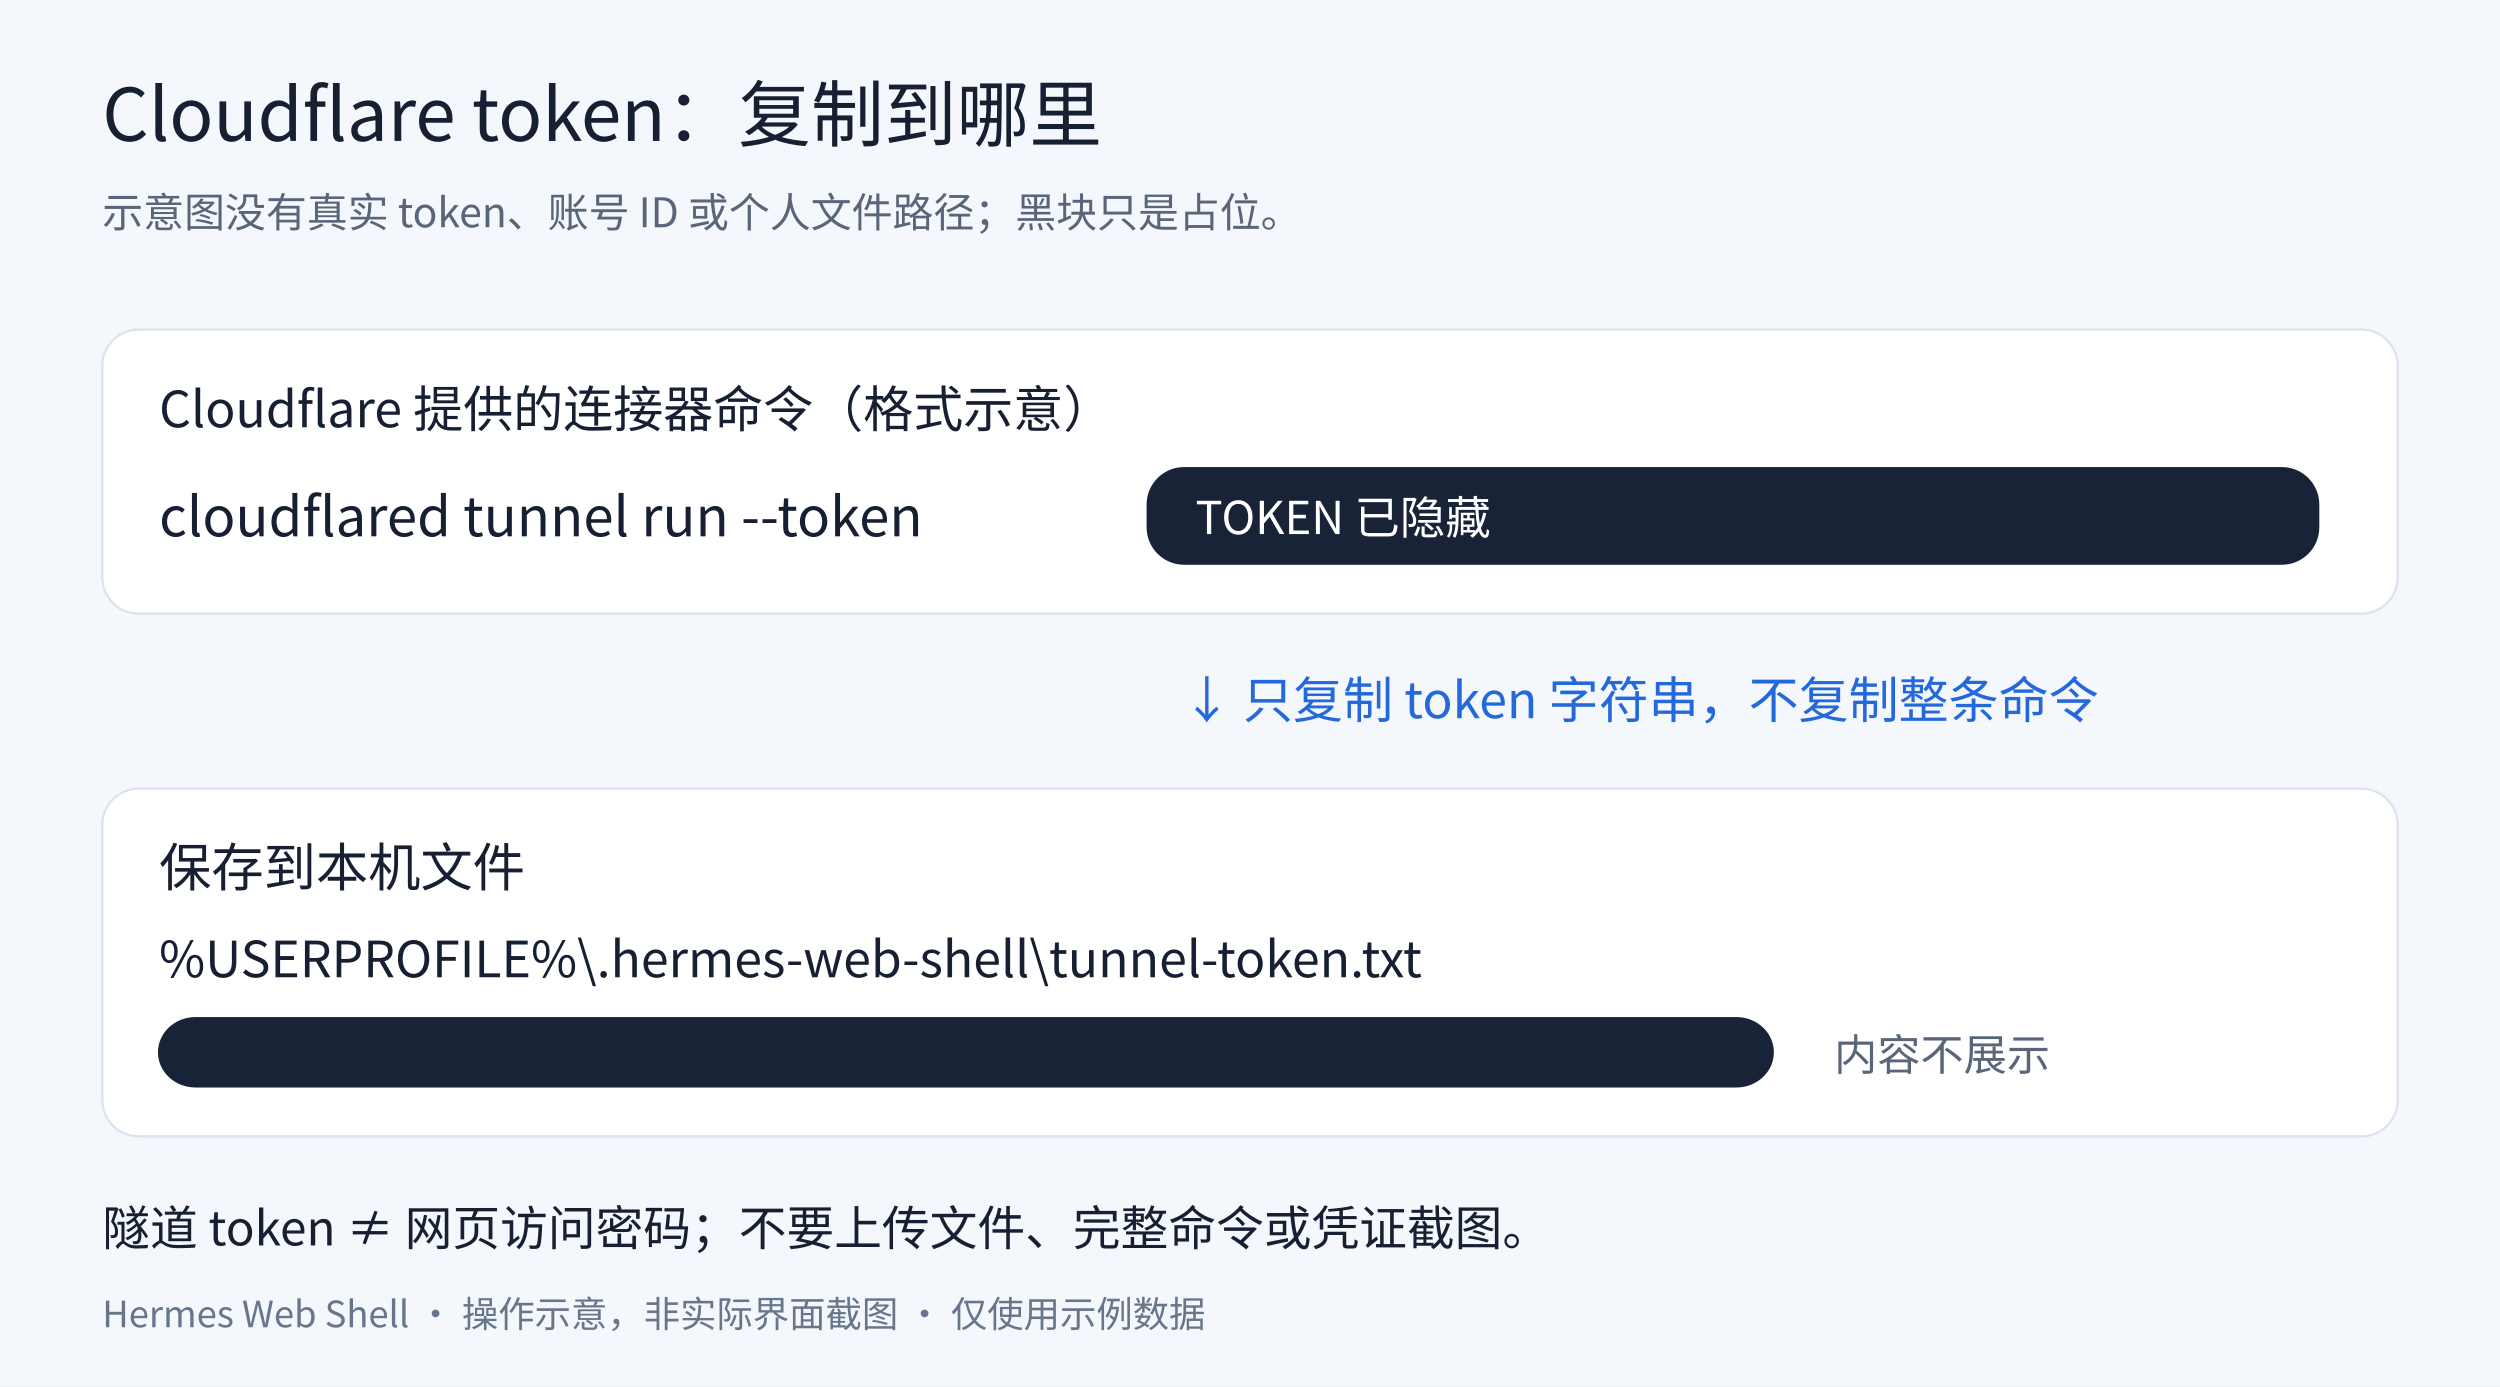
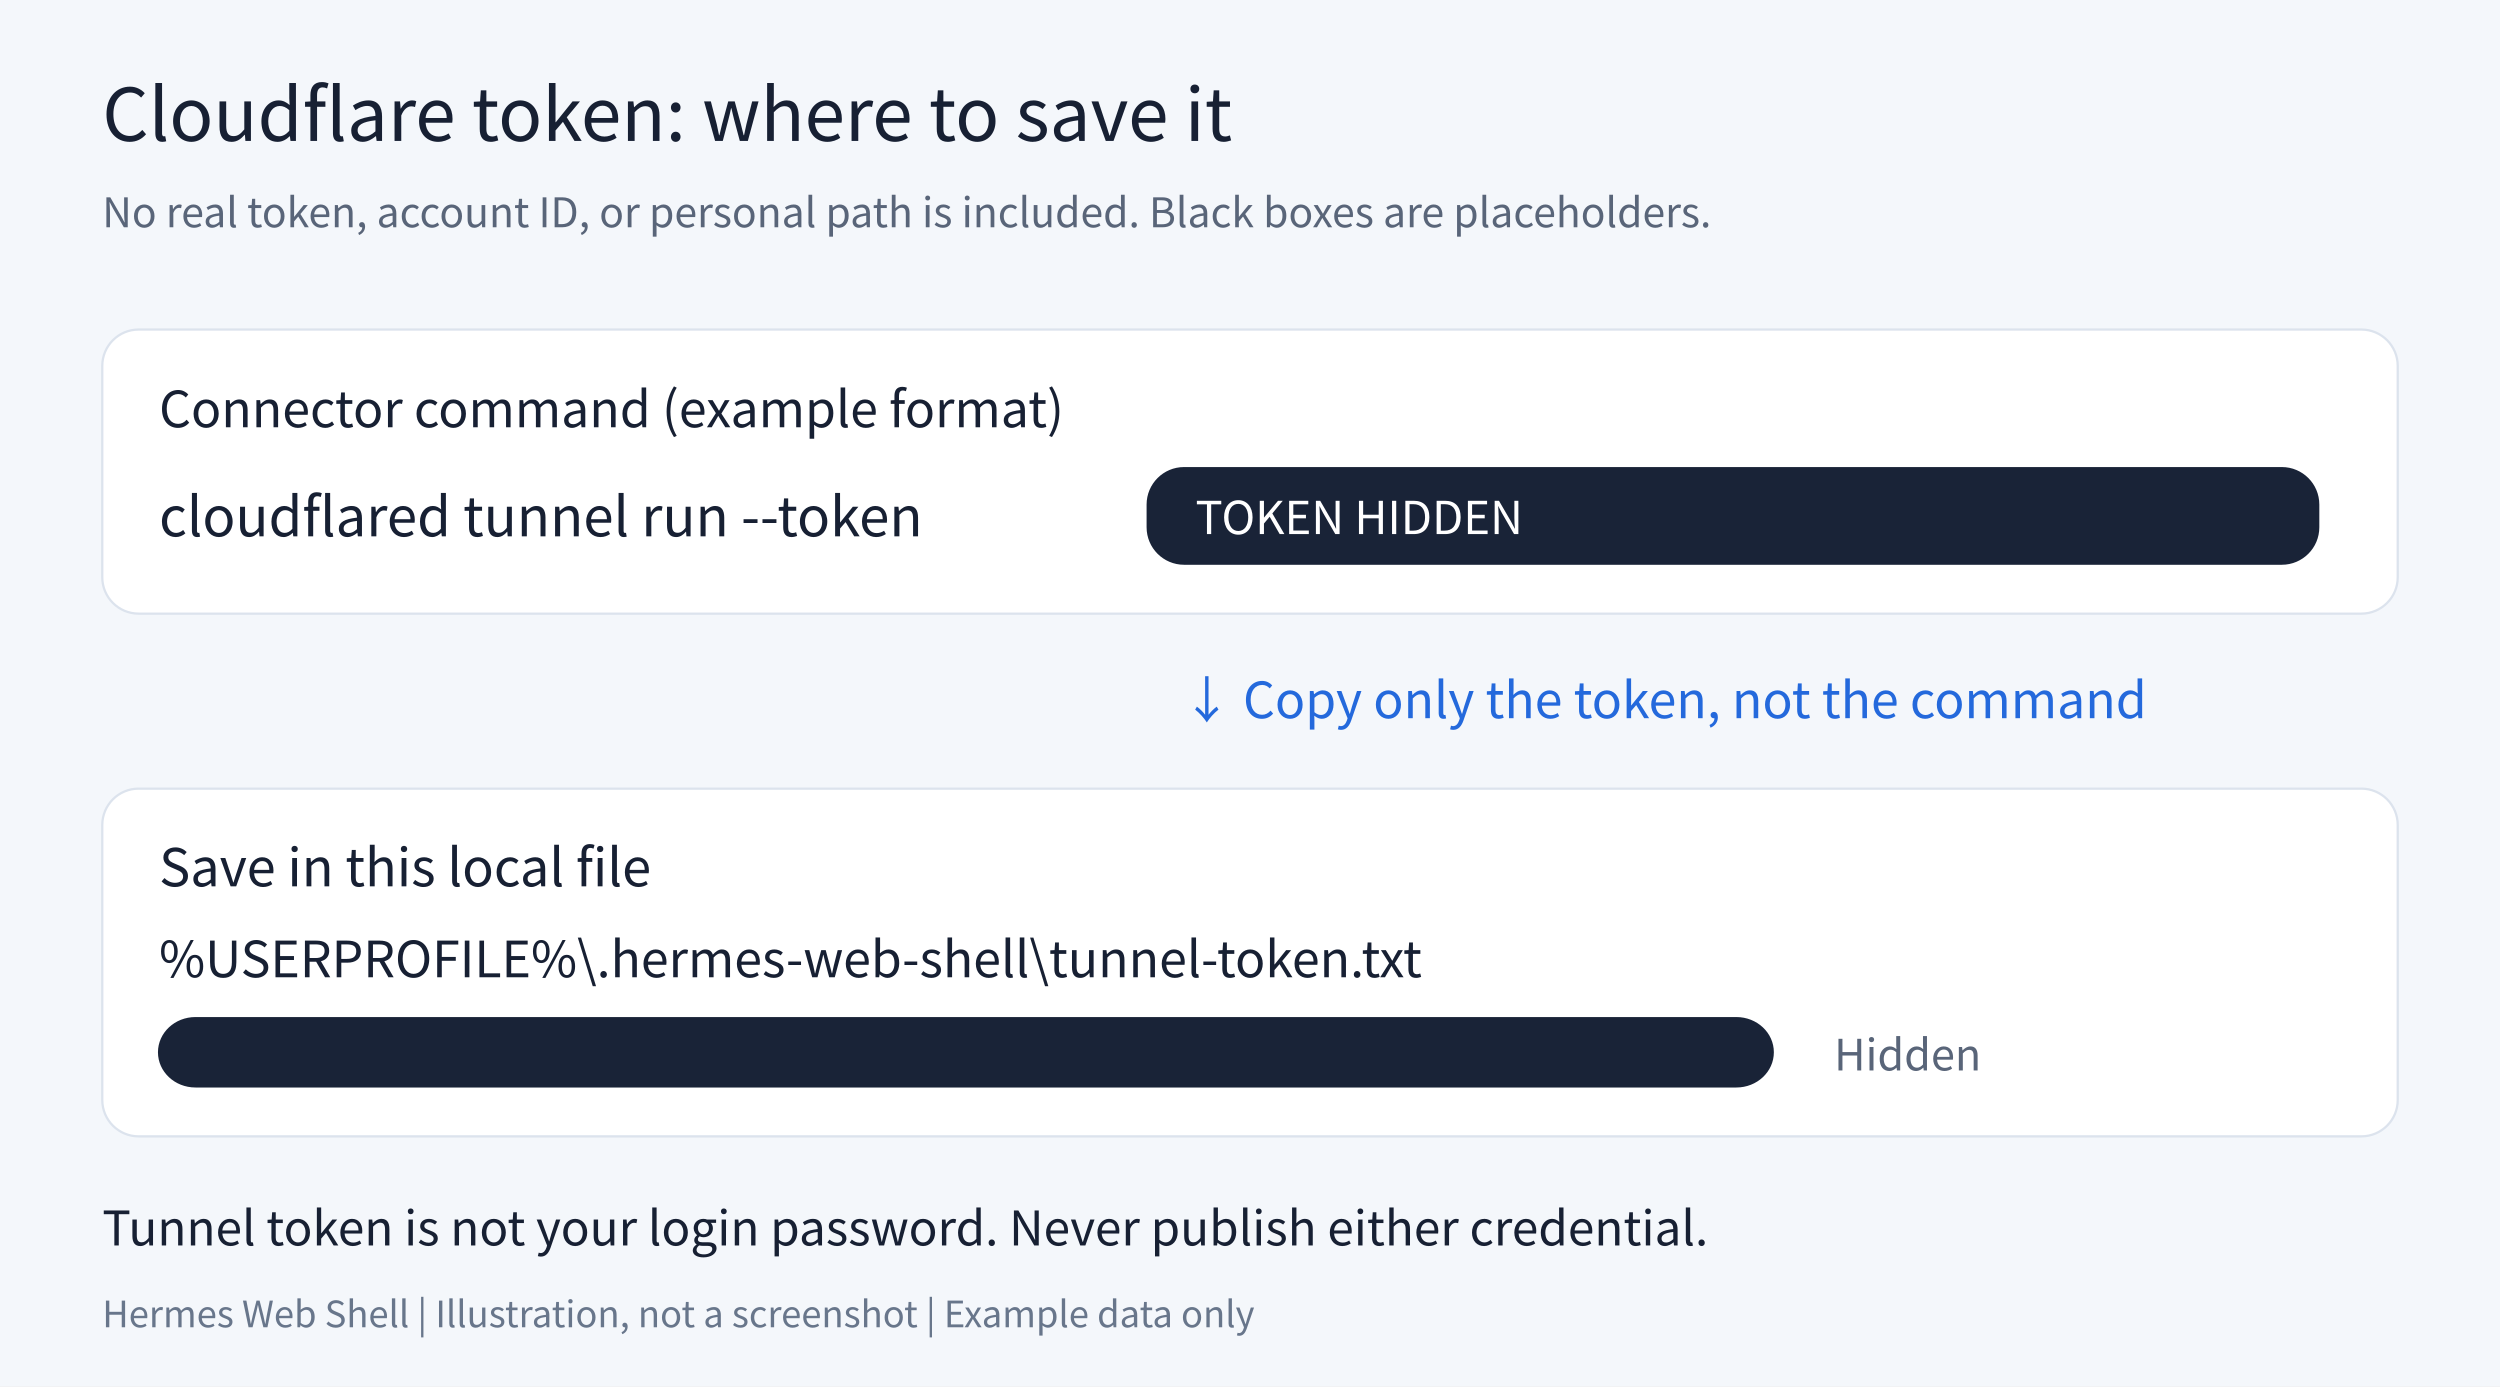
<svg xmlns="http://www.w3.org/2000/svg" width="1100" height="610" viewBox="0 0 1100 610" role="img" aria-labelledby="title desc">
  <rect width="1100" height="610" fill="#f4f7fb" />
  <g font-family="Microsoft YaHei, PingFang SC, Noto Sans CJK SC, sans-serif">
-     <text x="45" y="62" font-size="32" fill="#172033">Cloudflare token：复制到哪里</text>
-     <text x="45" y="100" font-size="18" fill="#596579">示意图没有真实 token、账号 ID 或个人文件路径；黑块只是占位。</text>
+     <text x="45" y="62" font-size="32" fill="#172033">Cloudflare token: where to save it</text>
+     <text x="45" y="100" font-size="18" fill="#596579">No real token, account ID, or personal path is included. Black boxes are placeholders.</text>
    <rect x="45" y="145" width="1010" height="125" rx="16" fill="#ffffff" stroke="#dce3ed" />
-     <text x="70" y="188" font-size="22" fill="#172033">Cloudflare 提供的连接器命令（格式示意）</text>
+     <text x="70" y="188" font-size="22" fill="#172033">Connector command (example format)</text>
    <text x="70" y="236" font-size="24" fill="#172033">cloudflared tunnel run --token</text>
    <rect x="505" y="206" width="515" height="42" rx="16" fill="#192337" stroke="#192337" />
-     <text x="526" y="235" font-size="20" fill="#ffffff">TOKEN 已隐藏</text>
-     <text x="520" y="316" font-size="22" fill="#2469dc">↓ 只复制 token 字符串，不复制整条命令</text>
+     <text x="526" y="235" font-size="20" fill="#ffffff">TOKEN HIDDEN</text>
+     <text x="520" y="316" font-size="22" fill="#2469dc">↓ Copy only the token, not the command</text>
    <rect x="45" y="347" width="1010" height="153" rx="16" fill="#ffffff" stroke="#dce3ed" />
-     <text x="70" y="390" font-size="23" fill="#172033">保存到本机文件</text>
+     <text x="70" y="390" font-size="23" fill="#172033">Save in this local file</text>
    <text x="70" y="430" font-size="22" fill="#172033">%USERPROFILE%\.hermes-web-shell\tunnel-token.txt</text>
    <rect x="70" y="448" width="710" height="30" rx="16" fill="#192337" stroke="#192337" />
-     <text x="807" y="471" font-size="19" fill="#596579">内容不展示</text>
-     <text x="45" y="548" font-size="21" fill="#172033">隧道 token ≠ 网页访问密码；不要上传文件、完整命令或凭证截图。</text>
-     <text x="45" y="584" font-size="16" fill="#68768b">Hermes Web Shell · 操作示意，非实际界面截图 · 仅使用示例数据</text>
+     <text x="807" y="471" font-size="19" fill="#596579">Hidden</text>
+     <text x="45" y="548" font-size="21" fill="#172033">Tunnel token is not your login password. Never publish either credential.</text>
+     <text x="45" y="584" font-size="16" fill="#68768b">Hermes Web Shell | Illustration, not a screenshot | Example data only</text>
  </g>
</svg>
